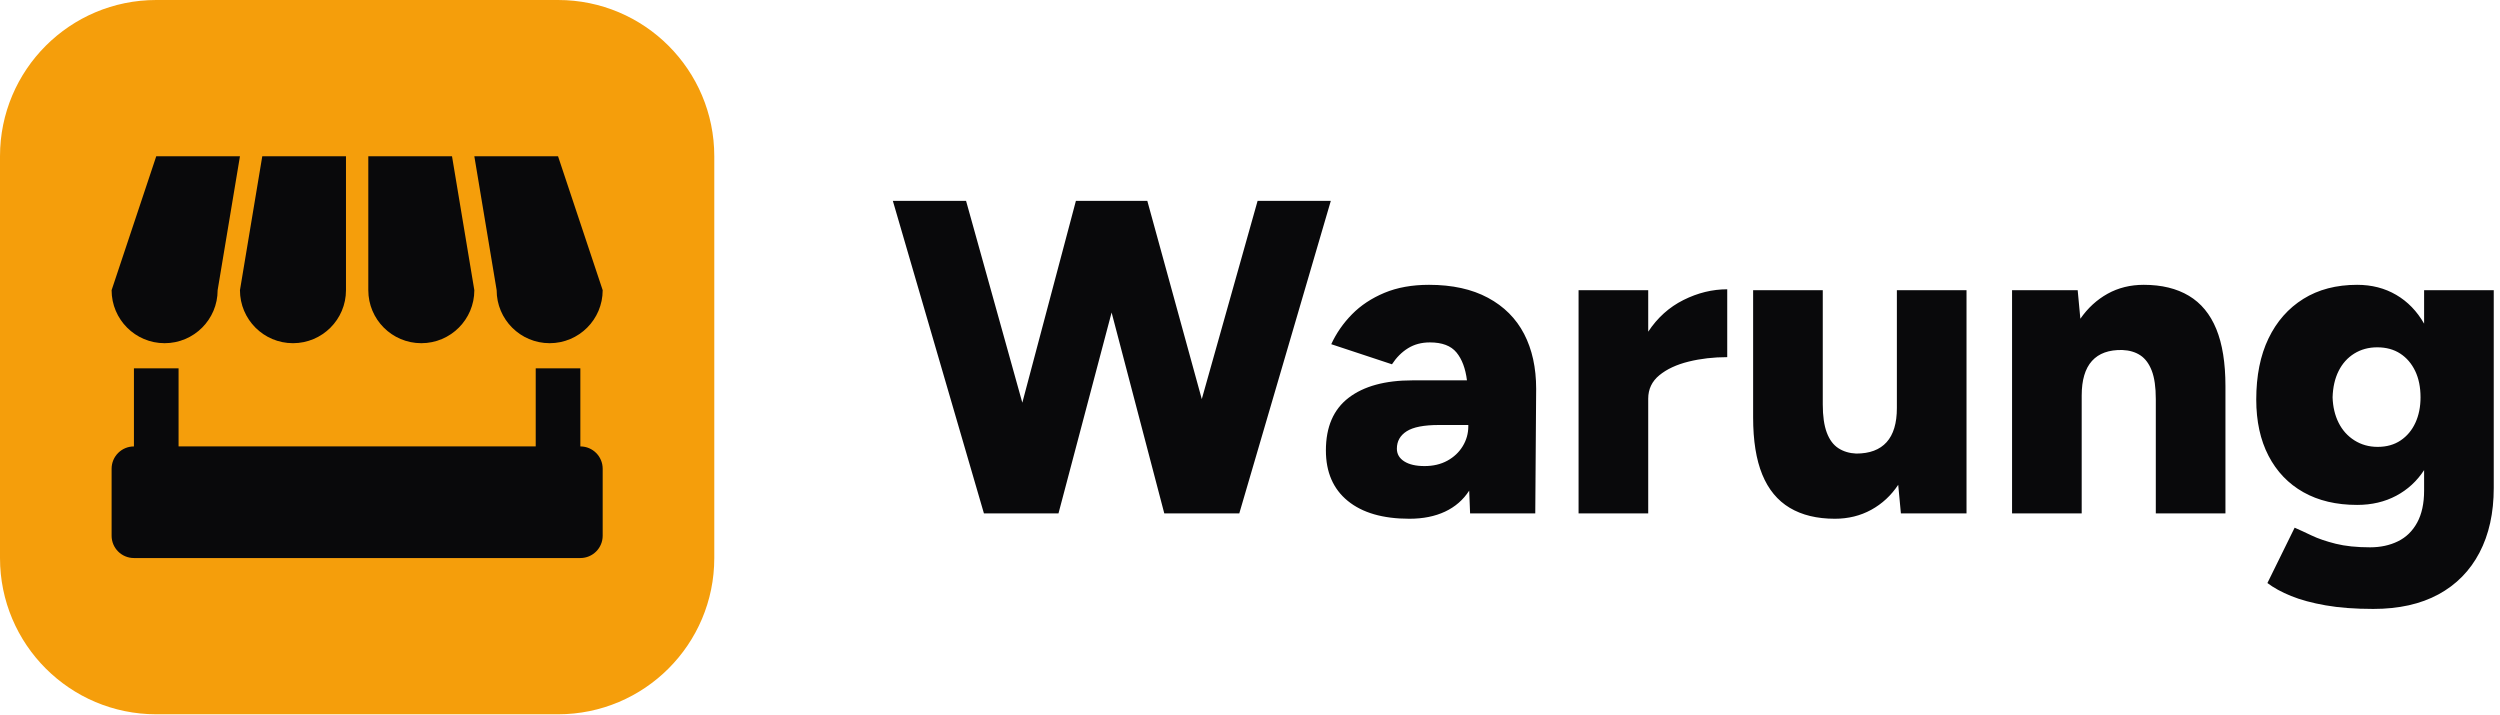
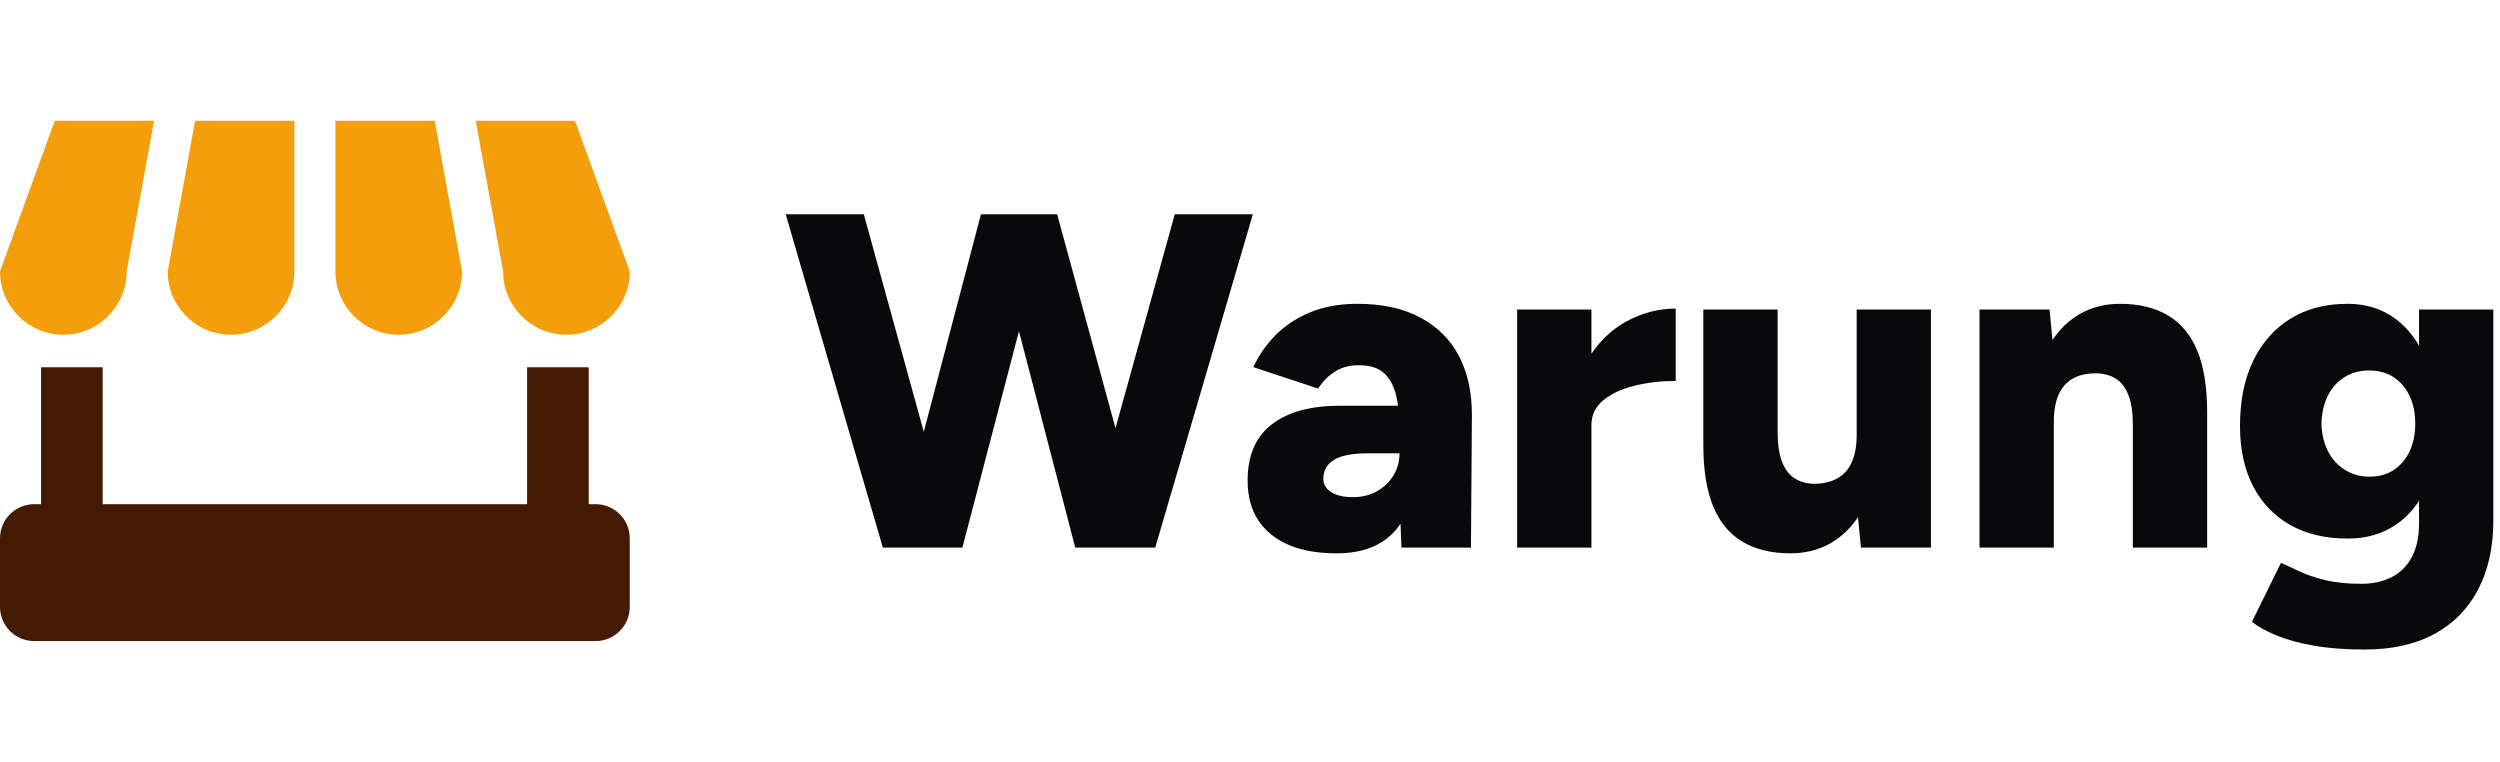
- <svg xmlns="http://www.w3.org/2000/svg" viewBox="0 0 224 64">
-   <rect width="64" height="64" rx="14" fill="#F59E0B" />
-   <path fill="#09090B" d="M14 14H21.5L19.5 26A4.75 4.75 0 0 1 10 26ZM23.5 14H31L31 26A4.75 4.75 0 0 1 21.5 26ZM33 14H40.5L42.5 26A4.75 4.75 0 0 1 33 26ZM42.5 14H50L54 26A4.75 4.75 0 0 1 44.5 26ZM12 33h4v7h-4zM48 33h4v7h-4zM12 40h40a2 2 0 0 1 2 2v6a2 2 0 0 1-2 2H12a2 2 0 0 1-2-2v-6a2 2 0 0 1 2-2z" />
-   <path fill="#09090B" transform="translate(79.68 46.00)" d="M8.48 0.0 0.32 -28.0H6.88L11.92 -9.92L16.72 -28.0H23.12L28.0 -10.24L33.0 -28.0H39.56L31.36 0.0H24.64L19.92 -18.0L15.16 0.0ZM46.6 0.48Q43.04 0.48 41.08 -1.12Q39.12 -2.72 39.12 -5.64Q39.12 -8.8 41.16 -10.36Q43.2 -11.92 46.88 -11.92H51.76Q51.56 -13.52 50.82 -14.42Q50.08 -15.32 48.44 -15.32Q47.32 -15.32 46.48 -14.8Q45.64 -14.28 45.04 -13.36L39.6 -15.16Q40.28 -16.64 41.46 -17.84Q42.64 -19.04 44.36 -19.76Q46.08 -20.48 48.36 -20.48Q51.48 -20.48 53.64 -19.32Q55.8 -18.16 56.88 -16.08Q57.96 -14.0 57.96 -11.16L57.88 0.0H52.04L51.96 -2.04Q51.16 -0.8 49.8 -0.16Q48.44 0.48 46.6 0.48ZM47.96 -4.24Q49.12 -4.24 50.0 -4.72Q50.88 -5.2 51.38 -6.02Q51.88 -6.84 51.88 -7.8V-7.92H49.24Q47.24 -7.92 46.36 -7.36Q45.48 -6.8 45.48 -5.8Q45.48 -5.08 46.14 -4.66Q46.8 -4.24 47.96 -4.24ZM61.76 0.0V-20.0H68.0V-16.28Q69.24 -18.16 71.16 -19.12Q73.08 -20.08 75.08 -20.08V-14.0Q73.24 -14.0 71.62 -13.6Q70.0 -13.2 69.0 -12.38Q68.0 -11.56 68.0 -10.28V0.0ZM84.72 0.48Q82.32 0.48 80.68 -0.5Q79.04 -1.48 78.22 -3.48Q77.4 -5.48 77.4 -8.6V-20.0H83.64V-9.76Q83.64 -8.2 84.0 -7.24Q84.36 -6.28 85.04 -5.84Q85.72 -5.4 86.64 -5.36Q88.44 -5.36 89.36 -6.38Q90.28 -7.4 90.28 -9.44V-20.0H96.52V0.0H90.64L90.4 -2.56Q89.44 -1.12 87.98 -0.32Q86.52 0.48 84.72 0.48ZM100.6 0.0V-20.0H106.48L106.72 -17.44Q107.72 -18.88 109.16 -19.68Q110.6 -20.48 112.4 -20.48Q114.8 -20.48 116.44 -19.5Q118.08 -18.52 118.9 -16.52Q119.72 -14.52 119.72 -11.4V0.0H113.48V-10.24Q113.48 -11.84 113.12 -12.78Q112.76 -13.72 112.1 -14.16Q111.44 -14.6 110.48 -14.64Q108.68 -14.68 107.76 -13.66Q106.84 -12.64 106.84 -10.56V0.0ZM132.96 8.56Q130.52 8.56 128.7 8.24Q126.88 7.92 125.6 7.4Q124.32 6.88 123.48 6.24L125.92 1.28Q126.56 1.56 127.44 1.98Q128.32 2.4 129.6 2.72Q130.88 3.04 132.68 3.04Q134.08 3.04 135.18 2.5Q136.28 1.96 136.9 0.82Q137.52 -0.32 137.52 -2.04V-3.88Q136.56 -2.4 135.02 -1.58Q133.48 -0.76 131.52 -0.76Q128.72 -0.76 126.7 -1.9Q124.68 -3.04 123.58 -5.16Q122.48 -7.28 122.48 -10.2Q122.48 -13.4 123.58 -15.68Q124.68 -17.96 126.7 -19.22Q128.72 -20.48 131.52 -20.48Q133.48 -20.48 135.02 -19.58Q136.56 -18.68 137.52 -17.0V-20.0H143.76V-2.28Q143.76 1.08 142.48 3.52Q141.2 5.96 138.8 7.26Q136.4 8.56 132.96 8.56ZM133.36 -5.96Q134.56 -5.96 135.42 -6.54Q136.28 -7.12 136.74 -8.12Q137.2 -9.12 137.2 -10.4Q137.2 -11.76 136.72 -12.76Q136.24 -13.76 135.38 -14.32Q134.52 -14.88 133.32 -14.88Q132.16 -14.88 131.26 -14.32Q130.36 -13.76 129.86 -12.76Q129.36 -11.76 129.32 -10.4Q129.36 -9.12 129.86 -8.12Q130.36 -7.12 131.28 -6.54Q132.2 -5.96 133.36 -5.96Z" />
+ <svg xmlns="http://www.w3.org/2000/svg" viewBox="0 0 210 64">
+   <g transform="translate(-10.35 -4.8) scale(1.15)">
+     <g>
+       <path fill="#F59E0B" d="M13 13H20.25L18.25 24A4.625 4.625 0 0 1 9 24ZM23.25 13H30.5L30.5 24A4.625 4.625 0 0 1 21.25 24ZM33.5 13H40.75L42.75 24A4.625 4.625 0 0 1 33.5 24ZM43.75 13H51L55 24A4.625 4.625 0 0 1 45.75 24Z" />
+       <path fill="#451A03" d="M12 31h4.5v10H12zM47.5 31H52v10h-4.5zM11.5 41h41a2.5 2.5 0 0 1 2.5 2.5v5a2.5 2.5 0 0 1-2.5 2.5h-41A2.5 2.5 0 0 1 9 48.5v-5A2.5 2.5 0 0 1 11.5 41z" />
+     </g>
+   </g>
+   <path fill="#09090B" transform="translate(65.68 46.00)" d="M25.24 0.0 33.0 -28.0H39.56L31.36 0.0ZM8.48 0.0 0.32 -28.0H6.88L14.6 0.0ZM9.36 0.0 16.72 -28.0H22.48L15.16 0.0ZM24.64 0.0 17.36 -28.0H23.12L30.76 0.0ZM52.04 0.0 51.88 -4.32V-9.96Q51.88 -11.56 51.6 -12.76Q51.32 -13.96 50.6 -14.64Q49.88 -15.32 48.44 -15.32Q47.32 -15.32 46.48 -14.8Q45.64 -14.28 45.04 -13.36L39.6 -15.16Q40.28 -16.64 41.46 -17.84Q42.64 -19.04 44.36 -19.76Q46.08 -20.48 48.36 -20.48Q51.48 -20.48 53.64 -19.32Q55.8 -18.16 56.88 -16.08Q57.96 -14.0 57.96 -11.16L57.88 0.0ZM46.6 0.48Q43.04 0.48 41.08 -1.12Q39.12 -2.72 39.12 -5.64Q39.12 -8.8 41.16 -10.36Q43.2 -11.92 46.88 -11.92H52.36V-7.92H49.24Q47.24 -7.92 46.36 -7.36Q45.48 -6.8 45.48 -5.8Q45.48 -5.08 46.14 -4.66Q46.8 -4.24 47.96 -4.24Q49.12 -4.24 50.0 -4.74Q50.88 -5.24 51.38 -6.08Q51.88 -6.92 51.88 -7.92H53.44Q53.44 -3.92 51.76 -1.72Q50.08 0.48 46.6 0.48ZM66.36 -10.36Q66.36 -13.6 67.66 -15.76Q68.96 -17.92 70.94 -19.0Q72.92 -20.08 75.08 -20.08V-14.0Q73.24 -14.0 71.62 -13.6Q70.0 -13.2 69.0 -12.38Q68.0 -11.56 68.0 -10.28ZM61.76 0.0V-20.0H68.0V0.0ZM90.64 0.0 90.28 -3.68V-20.0H96.52V0.0ZM77.4 -9.76V-20.0H83.64V-9.76ZM83.64 -9.76Q83.64 -8.2 84.0 -7.24Q84.36 -6.28 85.04 -5.84Q85.72 -5.4 86.64 -5.36Q88.44 -5.36 89.36 -6.38Q90.28 -7.4 90.28 -9.44H92.16Q92.16 -6.28 91.2 -4.06Q90.24 -1.84 88.58 -0.68Q86.92 0.48 84.72 0.48Q82.32 0.48 80.68 -0.5Q79.04 -1.48 78.22 -3.48Q77.4 -5.48 77.4 -8.6V-9.76ZM100.6 0.0V-20.0H106.48L106.84 -16.32V0.0ZM113.48 0.0V-10.24H119.72V0.0ZM113.48 -10.24Q113.48 -11.84 113.12 -12.78Q112.76 -13.72 112.1 -14.16Q111.44 -14.6 110.48 -14.64Q108.68 -14.68 107.76 -13.66Q106.84 -12.64 106.84 -10.56H104.96Q104.96 -13.72 105.92 -15.94Q106.88 -18.16 108.54 -19.32Q110.2 -20.48 112.4 -20.48Q114.8 -20.48 116.44 -19.5Q118.08 -18.52 118.9 -16.52Q119.72 -14.52 119.72 -11.4V-10.24ZM132.96 8.56Q130.52 8.56 128.7 8.24Q126.88 7.92 125.6 7.4Q124.32 6.88 123.48 6.24L125.92 1.28Q126.56 1.56 127.44 1.98Q128.32 2.4 129.6 2.72Q130.88 3.04 132.68 3.04Q134.08 3.04 135.18 2.5Q136.28 1.96 136.9 0.82Q137.52 -0.32 137.52 -2.04V-20.0H143.76V-2.28Q143.76 1.08 142.48 3.52Q141.2 5.96 138.8 7.26Q136.4 8.56 132.96 8.56ZM131.52 -0.76Q128.72 -0.76 126.7 -1.9Q124.68 -3.04 123.58 -5.16Q122.48 -7.28 122.48 -10.2Q122.48 -13.4 123.58 -15.68Q124.68 -17.96 126.7 -19.22Q128.72 -20.48 131.52 -20.48Q133.84 -20.48 135.54 -19.22Q137.24 -17.96 138.16 -15.64Q139.08 -13.32 139.08 -10.08Q139.08 -7.2 138.16 -5.12Q137.24 -3.04 135.54 -1.9Q133.84 -0.76 131.52 -0.76ZM133.36 -5.96Q134.56 -5.96 135.42 -6.54Q136.28 -7.12 136.74 -8.12Q137.2 -9.12 137.2 -10.4Q137.2 -11.76 136.72 -12.76Q136.24 -13.76 135.38 -14.32Q134.52 -14.88 133.32 -14.88Q132.16 -14.88 131.26 -14.32Q130.36 -13.76 129.86 -12.76Q129.36 -11.76 129.32 -10.4Q129.36 -9.12 129.86 -8.12Q130.36 -7.12 131.28 -6.54Q132.2 -5.96 133.36 -5.96Z" />
</svg>
